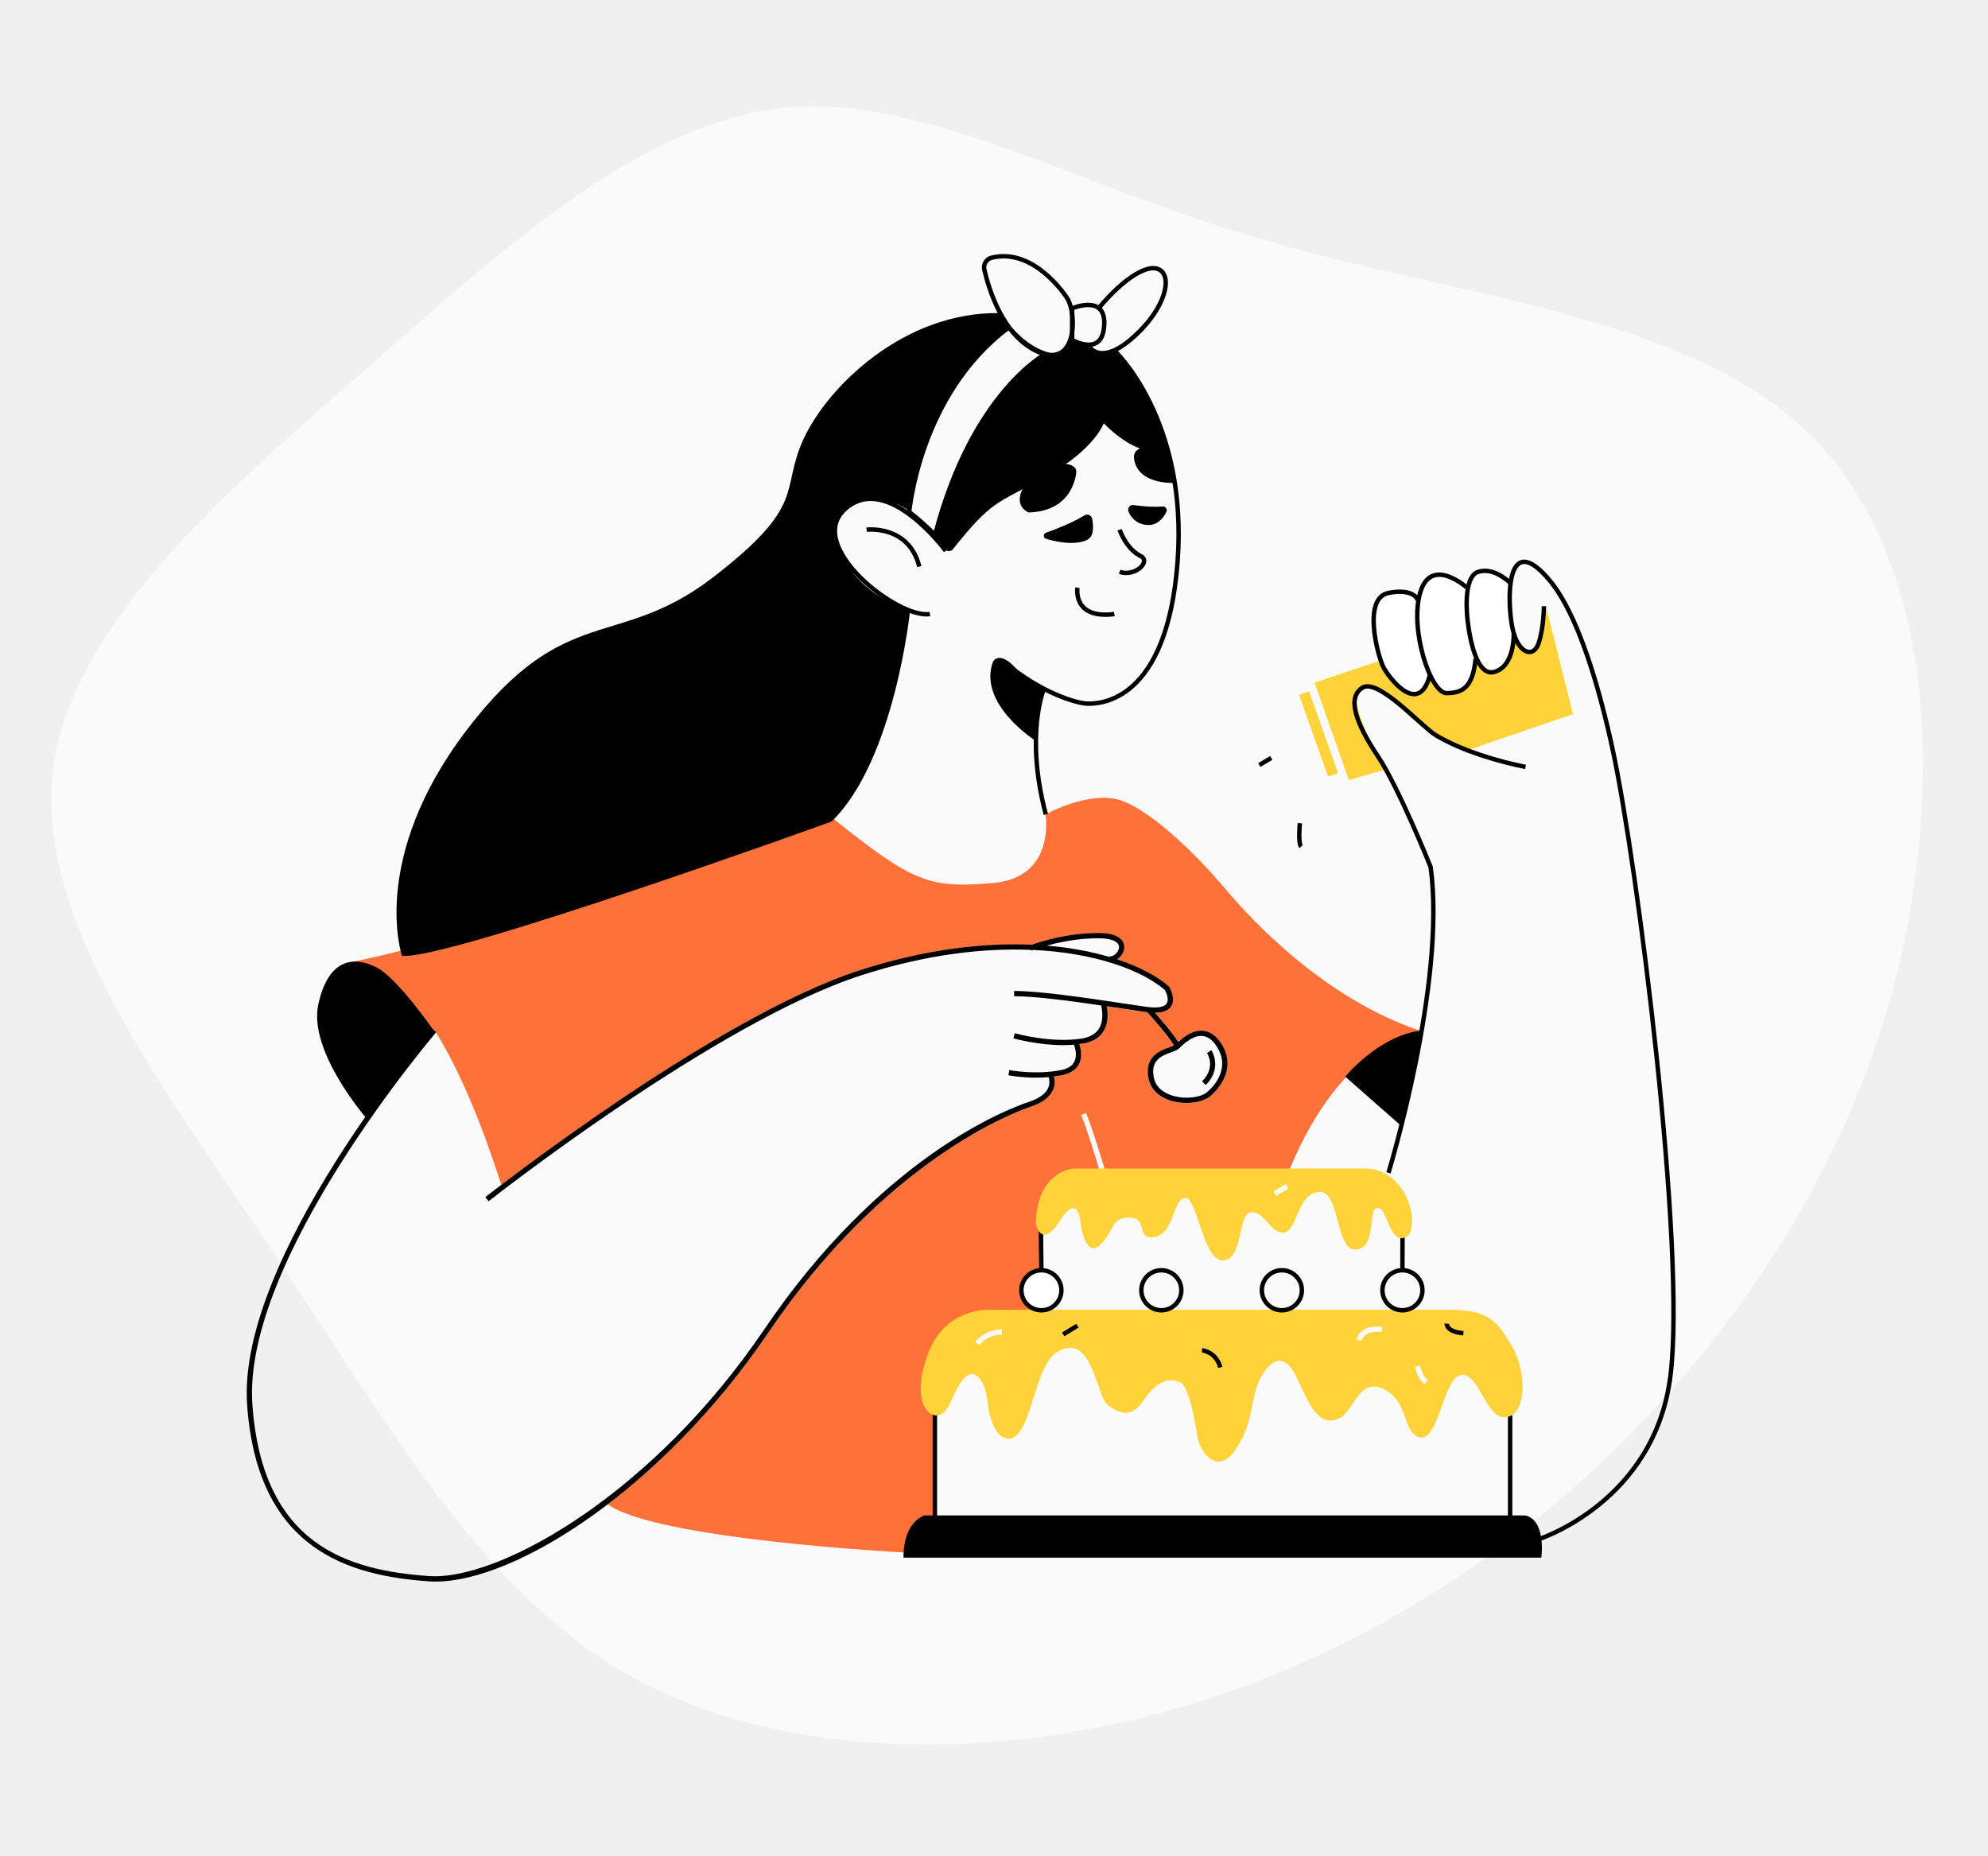
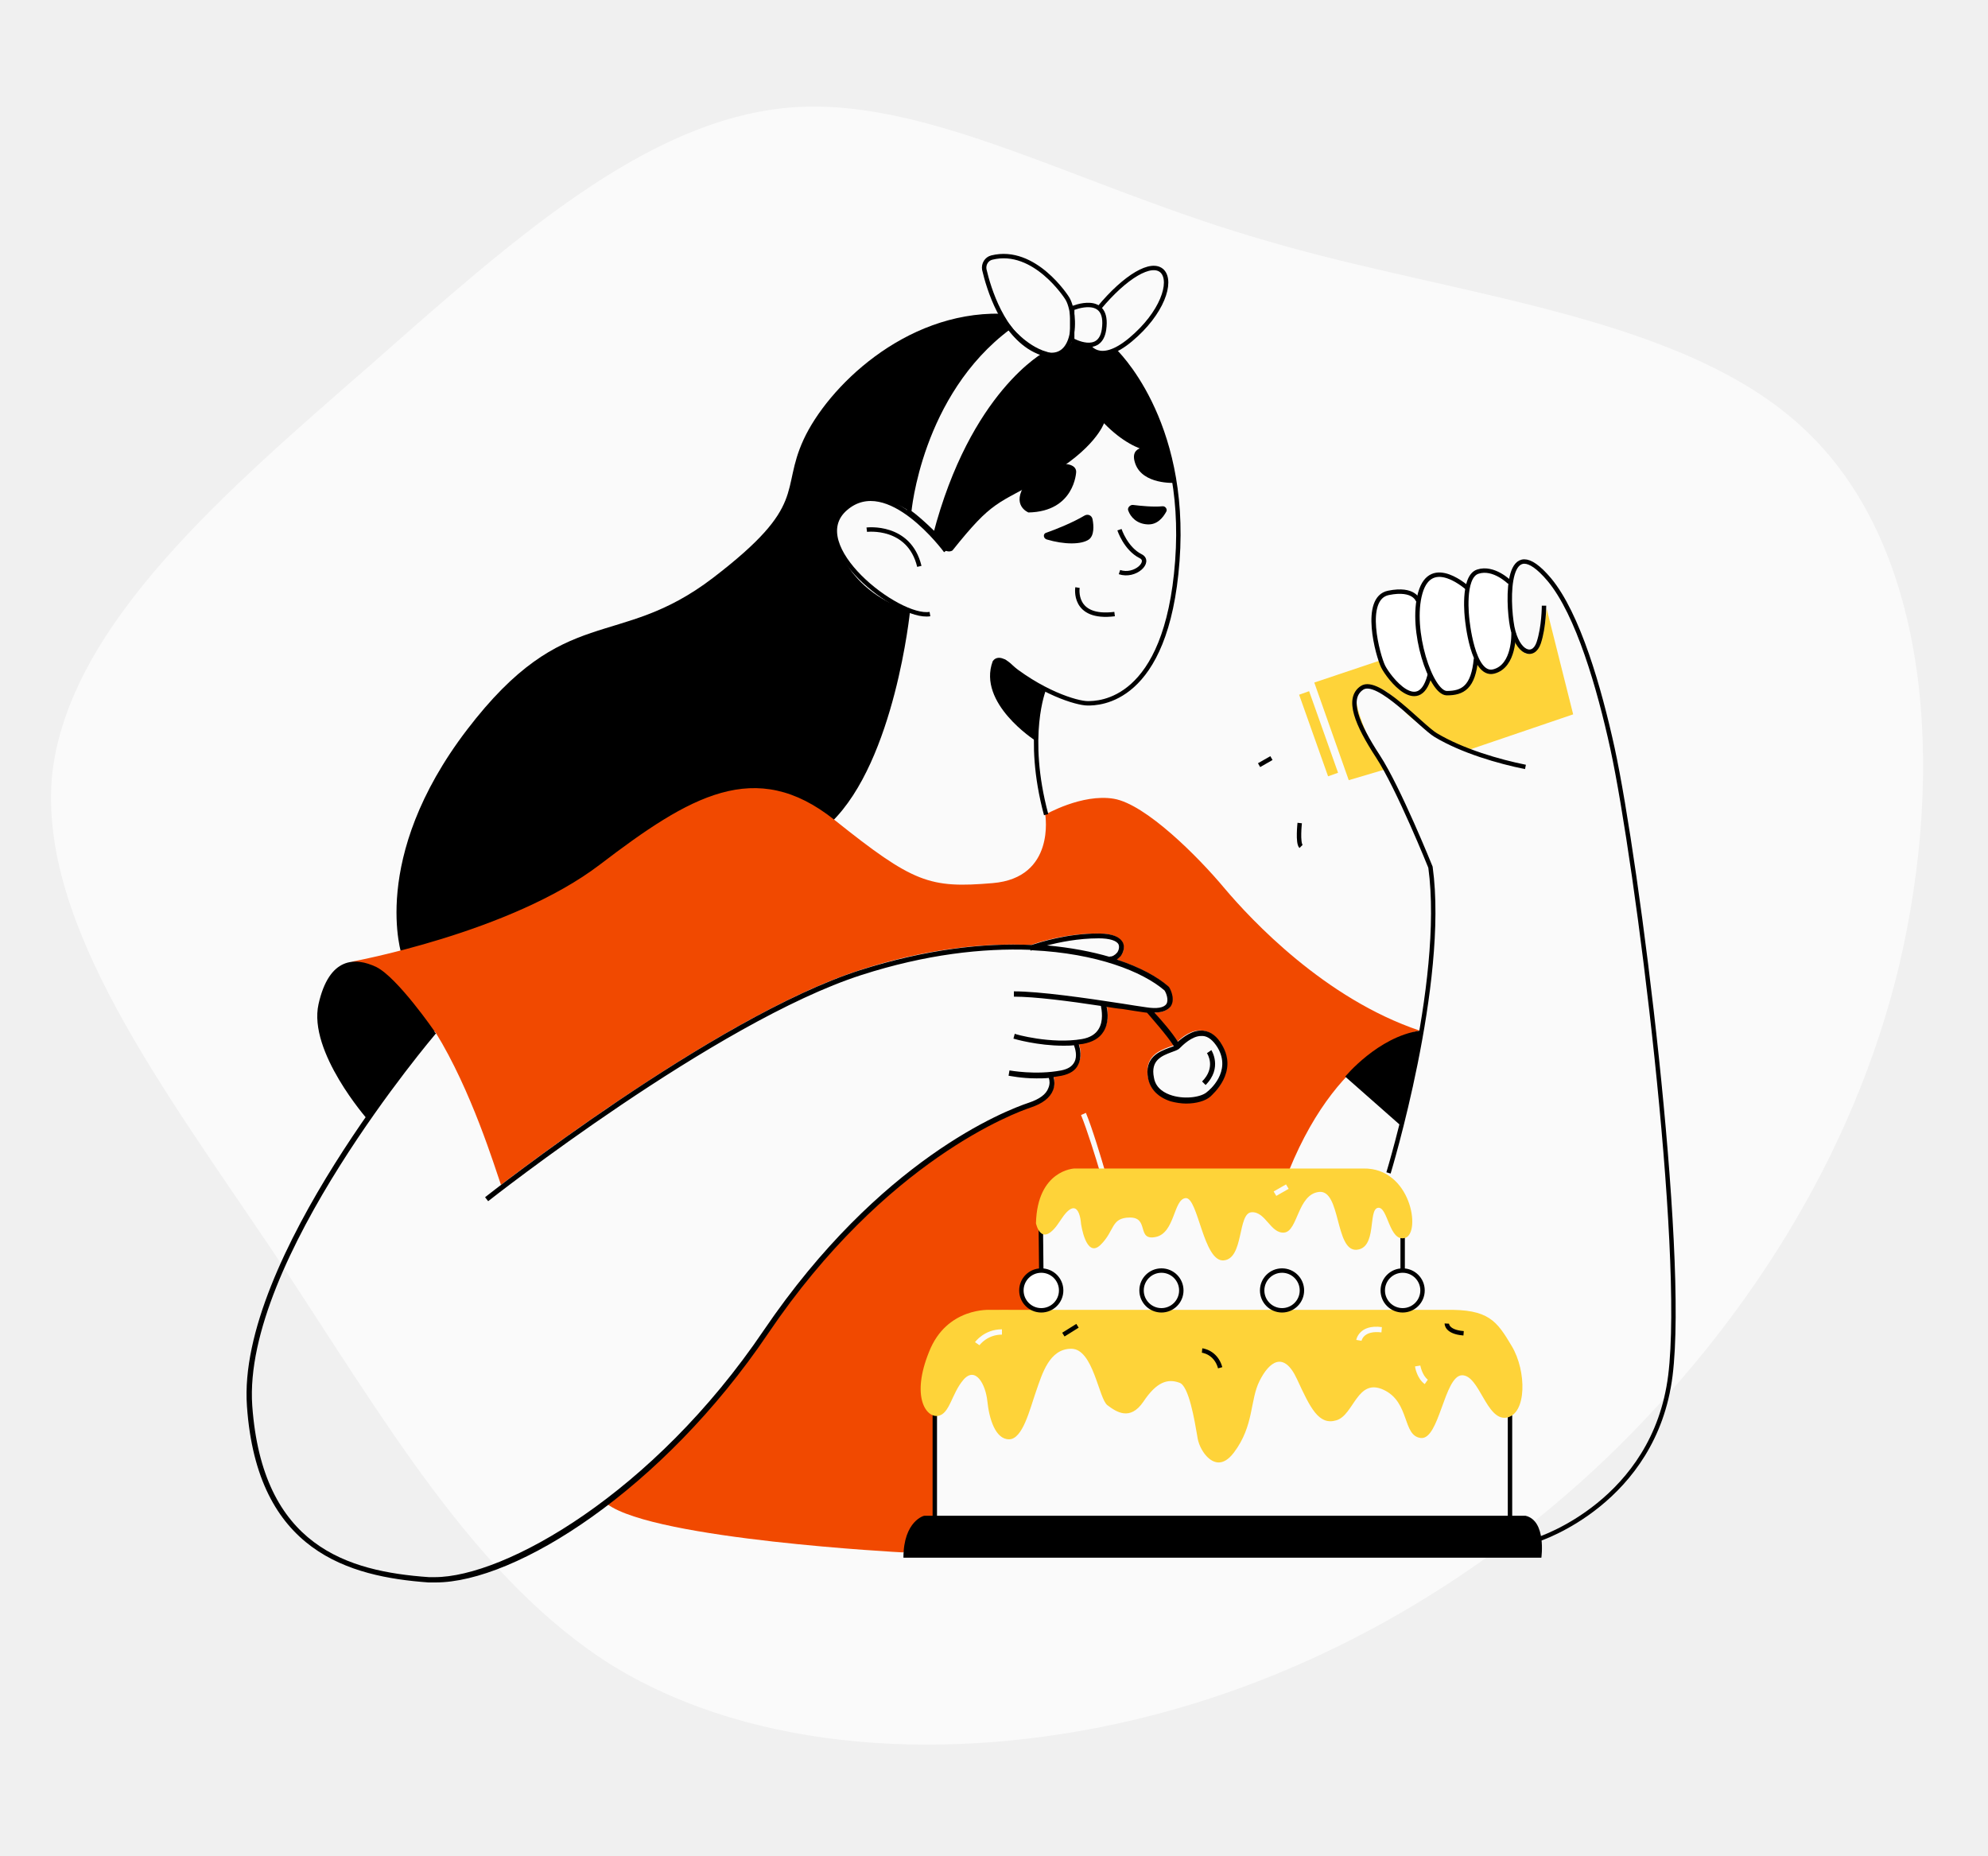
- <svg xmlns="http://www.w3.org/2000/svg" version="1.1" x="0px" y="0px" viewBox="0 0 450 420" style="enable-background:new 0 0 450 420;" xml:space="preserve">
+ <svg xmlns="http://www.w3.org/2000/svg" version="1.1" id="Capa_1" x="0px" y="0px" viewBox="0 0 450 420" style="enable-background:new 0 0 450 420;" xml:space="preserve">
  <style type="text/css">
- 	.st0{display:none;}
- 	.st1{fill:#FAFAFA;}
- 	.st2{fill:#FE7139;}
+ 	.st0{fill:#FAFAFA;}
+ 	.st1{display:none;}
+ 	.st2{fill:#F14900;}
	.st3{fill:none;stroke:#000000;stroke-miterlimit:10;}
	.st4{fill:#FED339;}
- 	.st5{fill:#FAFAFA;stroke:#000000;stroke-miterlimit:10;}
- 	.st6{fill:#FFFFFF;stroke:#000000;stroke-miterlimit:10;}
- 	.st7{fill:#754C24;stroke:#000000;stroke-miterlimit:10;}
- 	.st8{fill:#FFFFFF;}
- 	.st9{fill:none;stroke:#FFFFFF;stroke-width:2;stroke-miterlimit:10;}
- 	.st10{fill:none;}
- 	.st11{fill:#3964FE;}
- 	.st12{fill:none;stroke:#3964FE;stroke-miterlimit:10;}
- 	.st13{fill:none;stroke:#FE7139;stroke-miterlimit:10;}
+ 	.st5{fill:#FFFFFF;stroke:#000000;stroke-miterlimit:10;}
</style>
-   <g id="Capa_2" class="st0">
+   <path class="st0" d="M287,54.6c42.9,12.6,94.8,16.7,122.1,43.2c28,26.9,31.1,76.8,20.8,120.7c-10.4,43.5-35.2,81.7-66.3,111.6  c-30.7,29.3-68.2,50.3-108.2,59.5c-40.4,9.3-84.2,7.1-116.3-12.3c-31.6-19.5-52.4-56.5-76.9-93.4c-25-37.2-53.6-74.7-50.4-108.5  c3.7-33.9,39.3-64.2,72.2-92.9c32.4-28.6,62.1-55.1,94.2-58.1C209.7,21.5,244.2,42.4,287,54.6z" />
+   <path d="M91,216.4c0,0-7.6-22,14.7-51.2s34-17.8,55.7-34.4s15.1-19.6,20.5-31.3s22.7-28.9,44.6-28.5c0,0,0.7,2,1.9,3.2  c0,0-16.8,9.5-22.6,41.5c0,0-9.3-6.7-15.5,0.6c-3.3,3.9,0.5,17.2,15.7,22c0,0-3.4,33.8-17.8,47.8C188.2,186,101.1,217.4,91,216.4z" />
+   <g id="Capa_2_1_" class="st1">
</g>
  <g id="CHICOPAN">
</g>
-   <g id="CHICAPASTEL">
-     <path class="st1" d="M286.95,54.55c42.9,12.6,94.76,16.73,122.15,43.23c27.98,26.89,31.1,76.76,20.75,120.72   c-10.44,43.47-35.22,81.73-66.32,111.59c-30.71,29.27-68.23,50.26-108.16,59.49c-40.42,9.34-84.24,7.13-116.3-12.3   c-31.57-19.52-52.45-56.55-76.86-93.36c-25-37.2-53.62-74.68-50.38-108.5c3.73-33.93,39.34-64.21,72.2-92.91   c32.38-28.6,62.12-55.12,94.15-58.14C209.74,21.46,244.16,42.44,286.95,54.55z" />
+   <path class="st2" d="M277.2,201.1c-6-7.2-17.9-19.1-25.1-20.3s-15.5,3.6-15.5,3.6s2.4,14.3-11.9,15.5s-17.9,0-35.8-14.3  s-32.8-5.4-53.1,10.1c-20.3,15.5-56.3,22-56.3,22c6.5,0.4,12.7,7,18,15.4c0.1-0.1,0.2-0.2,0.2-0.2l0.9,0.8c0,0,0.3-0.3,0,0  c8.1,13.1,13.4,30.5,14.8,34.5c12.3-9.4,53.3-39.6,81.2-48.6c14.8-4.8,27.9-6.2,38.8-5.7c1.9-0.7,8-2.6,15.1-2.6  c3.8,0,5.1,1.1,5.6,2.1c0.5,0.9,0.3,2.1-0.5,3c-0.3,0.3-0.6,0.6-0.9,0.8c5.2,1.7,9.2,3.9,11.7,6.1l0.1,0.1c0.1,0.1,1.6,2.6,0.4,4.4  c-0.6,0.9-1.9,1.4-3.7,1.4c1.4,1.6,4,4.7,5.3,6.6c1.1-1.1,3.4-2.9,5.8-2.5c1.6,0.2,3,1.3,4.2,3.2c3.7,6.1-2,11.1-2.5,11.5  c-1.1,1.1-3.2,1.6-5.5,1.6c-1.2,0-2.4-0.2-3.5-0.5c-2.8-0.8-4.6-2.6-5.1-5.1c-1-4.9,2.6-6.2,4.7-7c0.4-0.1,0.8-0.3,1.1-0.4  c-1.4-2.4-5.5-6.9-6-7.5c-0.1,0-0.3,0-0.4-0.1c-1.6-0.2-3.3-0.5-5.2-0.8c-1.2-0.2-2.4-0.4-3.6-0.5c0.3,1.3,0.5,3.7-0.7,5.6  c-0.9,1.5-2.5,2.5-4.7,2.8c-0.3,0.1-0.6,0.1-0.9,0.1c0.3,1,0.8,2.9-0.1,4.5c-0.7,1.3-1.9,2.2-3.8,2.6c-0.6,0.1-1.2,0.2-1.8,0.3  c0.2,0.7,0.3,1.7-0.1,2.9c-0.7,1.7-2.4,3.1-5.1,4c-3.3,1.1-32.7,11.8-59.4,51.1c-11,16.2-23.9,29.4-36.4,38.9  c10.9,8,66.9,10.9,66.9,10.9s2.7-2,7.2-5.5v-27.4c0,0-3-7.6,2-16.2s21.6-4.9,21.6-4.9s0.7-11.1,0.3-20.8c-0.4-9.7,7.3-11.6,7.3-11.6  l6.1,0c-0.7-2.4-2.9-9.5-4.2-12.6l1.1-0.5c1.4,3.3,3.7,11,4.3,13.1l41.7-0.1c11.9-29.2,29.6-31.6,29.6-31.6  C299.9,226.1,283.2,208.2,277.2,201.1z" />
+   <path class="st3" d="M252.2,79.3c0,0,16.7,15.5,14.3,47.7s-17.9,32.2-20.3,32.2s-10.7-2.4-19.1-9.6" />
+   <path class="st3" d="M253.4,119.9c0,0,1.4,4.3,4.8,6c2.4,1.2-1.2,4.8-4.8,3.6" />
+   <path class="st3" d="M243.9,133c0,0-1.2,7.2,8.4,6" />
+   <path class="st3" d="M214.1,124.7c0,0-13.1-17.9-22.7-9.6s11.9,25.1,19.1,23.9" />
+   <path class="st3" d="M196.2,119.9c0,0,9.6-1.2,11.9,8.3" />
+   <path class="st3" d="M246.3,78.1c0,0,2.4,4.8,9.6-1.2c7.2-6,9.5-13.1,7.2-15.5c-2.4-2.4-8.4,1.2-14.3,8.3" />
+   <path class="st3" d="M242.7,69.8c0,0,8.4-3.6,7.2,4.8c-0.9,6-7.2,2.4-7.2,2.4S242.7,72.2,242.7,69.8" />
+   <path class="st3" d="M241.5,67.4c0,0-7.3-11.5-17-9.1c-1.2,0.3-1.9,1.5-1.7,2.7c1,4.3,4.1,14.6,11.5,18.3  C243.9,84.1,243.9,71,241.5,67.4z" />
+   <path class="st3" d="M236.7,80.1c0,0-16.6,8.8-25,41c0,0-3.6-3.6-5.9-5.2c0,0,2.3-26.7,22.6-41.8C228.4,74.1,231.8,78.6,236.7,80.1z  " />
+   <path class="st3" d="M236.3,156c0,0-4.3,10.5,0.5,28.4" />
+   <path d="M234.3,167.6c0,0-13.1-8.4-9.6-17.9c0,0,1.4-2.7,5.4,1.8c1.6,1.9,6,4.8,6,4.8S234.3,160.5,234.3,167.6z" />
+   <path d="M83.2,253.4c0,0-13.5-15.3-11.1-26.1c2.4-10.7,8.3-10.7,13.1-8.4c4.8,2.4,13.2,14.6,13.2,14.6S84.7,250.8,83.2,253.4z" />
+   <path class="st4" d="M350.1,137.8l6,23.9l-24.1,8.2c0,0-12-5.5-14.9-9.9s-5.8-4.9-8.8-4.3c-4.8,1,5.1,18.5,5.1,18.5l-8.1,2.4  l-7.8-22.1l14.9-5L342,141c0,0,1.5,7,3.9,7C349.5,148,350.1,137.8,350.1,137.8z" />
+   <path class="st5" d="M321,136c0,0-0.8-3-6.7-1.8c-6,1.2-2.4,14.3-1.2,16.7c1.2,2.4,8.4,11.9,10.7,1.2" />
+   <path class="st5" d="M332.4,133.3c0,0-8.4-7.8-10.9,0.9c-2.4,8.4,2.4,22.7,6,22.7s6-1.3,6.6-7.8" />
+   <path class="st5" d="M341.7,131.8c0,0-3.6-3.6-7.2-2.4c-3.6,1.2-2.4,10.7-2.4,10.7s1.2,13.1,6,11.9s4.5-8.7,4.5-8.7" />
+   <path class="st3" d="M348.3,348.4c0,0,26.2-8.4,29.8-37s-7.5-116.2-13.1-142c-3-13.7-7.8-30.4-14.3-38.2c-9.9-11.7-9.5,4.8-8.4,10.7  c1.2,6,4.8,7.2,6,3.6c1.2-3.6,1.2-8.4,1.2-8.4" />
+   <g>
+     <rect x="297.3" y="156.3" transform="matrix(0.9424 -0.3344 0.3344 0.9424 -38.3754 109.3745)" class="st4" width="2.4" height="19.6" />
+   </g>
+   <g>
+     <path d="M276.6,236.5c-1.1-1.9-2.5-3-4.2-3.2c-2.4-0.3-4.6,1.5-5.8,2.5c-1.2-2-3.9-5.1-5.3-6.6c1.8,0,3-0.5,3.7-1.4   c1.2-1.8-0.3-4.3-0.4-4.4l-0.1-0.1c-2.5-2.2-6.5-4.4-11.7-6.1c0.3-0.2,0.6-0.5,0.9-0.8c0.7-1,0.9-2.1,0.5-3c-0.5-1-1.8-2.1-5.6-2.1   c-7.1,0-13.2,2-15.1,2.6c-10.9-0.5-24,1-38.8,5.7c-33.1,10.6-84.4,51-84.9,51.4l0.7,0.9c0.5-0.4,51.6-40.6,84.5-51.2   c14.6-4.7,27.5-6.1,38.2-5.7l0.1,0.2c0,0,0.1-0.1,0.4-0.1c14.5,0.7,24.9,4.8,29.9,9.1c0.4,0.6,1,2.2,0.4,3.1   c-0.6,0.8-2.1,1.1-4.6,0.7c-1.5-0.2-3.3-0.5-5.2-0.8c-8.4-1.3-18.9-2.8-24.7-2.8v1.2c4.7,0,12.5,1,19.7,2.1c0.2,1,0.6,3.4-0.5,5.2   c-0.7,1.2-2,2-3.8,2.3c-6.9,1.2-15.2-1.1-15.2-1.2l-0.3,1.1c0.3,0.1,5.5,1.6,11.3,1.6c0.8,0,1.6,0,2.4-0.1c0.3,0.8,0.8,2.5,0.1,3.8   c-0.5,1-1.5,1.6-3,1.9c-5.8,1.1-11.6,0-11.7,0l-0.2,1.2c0.2,0,2.8,0.6,6.3,0.6c0.9,0,1.9,0,2.8-0.1c0.2,0.5,0.3,1.4-0.1,2.3   c-0.5,1.4-2,2.5-4.4,3.3c-5.4,1.8-33.7,12.8-60,51.5c-25.1,37.1-58.7,55.9-74.5,55.9c-0.4,0-0.9,0-1.3,0c-18.5-1.3-37.7-7-40-38.8   c-2.3-32.8,41.2-83.8,41.6-84.3l-0.9-0.8c-0.4,0.5-44.3,51.9-41.9,85.2c2.3,33,23.2,38.6,41.1,39.9c0.5,0,1,0,1.6,0   c18.2,0,51.4-21,75.3-56.4c26.6-39.3,56.1-50,59.4-51.1c2.7-0.9,4.4-2.2,5.1-4c0.4-1.1,0.3-2.1,0.1-2.9c0.6-0.1,1.2-0.2,1.8-0.3   c1.9-0.4,3.2-1.2,3.8-2.6c0.8-1.6,0.4-3.5,0.1-4.5c0.3,0,0.6-0.1,0.9-0.1c2.2-0.4,3.8-1.3,4.7-2.8c1.2-1.9,1-4.3,0.7-5.6   c1.2,0.2,2.4,0.4,3.6,0.5c1.9,0.3,3.7,0.6,5.2,0.8c0.1,0,0.3,0,0.4,0.1c0.5,0.6,4.6,5.2,6,7.5c-0.3,0.1-0.7,0.3-1.1,0.4   c-2.1,0.8-5.7,2.1-4.7,7c0.5,2.4,2.3,4.2,5.1,5.1c1.1,0.3,2.4,0.5,3.5,0.5c2.3,0,4.4-0.6,5.5-1.6   C274.6,247.6,280.3,242.7,276.6,236.5z M248.7,212.4c2.4,0,4.1,0.5,4.5,1.4c0.2,0.5,0.1,1.2-0.3,1.8c-0.5,0.6-1.2,1-1.7,0.9l0,0.1   c-4.1-1.2-8.8-2.1-14.2-2.6C239.8,213.3,244,212.4,248.7,212.4z M273.3,247.1L273.3,247.1c-1.2,1.2-4.8,1.8-7.9,0.9   c-1.7-0.5-3.8-1.6-4.2-4.1c-0.8-3.9,1.8-4.9,3.9-5.7c0.8-0.3,1.5-0.5,1.9-0.9c0.7-0.7,2.8-2.8,4.9-2.8c0.1,0,0.3,0,0.4,0   c1.2,0.1,2.3,1,3.3,2.6C278.9,242.6,273.6,246.9,273.3,247.1z" />
+     <path d="M273.2,238.4c0.1,0.1,2.1,3.2-1.1,6.4l0.8,0.8c3.9-3.9,1.3-7.9,1.3-7.9L273.2,238.4z" />
+   </g>
+   <path d="M264.4,102.3c0,0-6.3,1.9-14.5-6.5c0,0-2,5.9-13.2,12.2s-11.9,5.1-21.1,16.6c0,0-1.3,0.9-2.5-0.9c-1.2-1.8-1.7-2.4-1.7-2.4  s6-28.2,24.6-40.8c0,0,5.2,0.7,6.7-3.4c0,0,3,1.4,4.4,1.2c0,0,1,3,5.2,1.2C252.2,79.3,262.3,90.1,264.4,102.3z" />
+   <path class="st3" d="M314.3,265.5c0,0,13.1-43,9.5-69.2c0,0-7.2-17.9-11.9-25.1s-7.2-13.1-3.6-15.5c3.6-2.4,13.5,8.8,16.7,10.7  c6,3.6,14.3,6,20.3,7.2" />
+   <path d="M321.4,233.3c0,0-2.3,17.3-4.2,21.6l-12.7-11.2C304.5,243.7,311.9,234.7,321.4,233.3z" />
+   <path d="M236.8,120.6c2.3-0.8,6-2.3,8.7-3.9c0.7-0.4,1.6-0.1,1.8,0.8c0.3,1.5,0.4,3.7-0.8,4.6c-1.7,1.2-5.6,1.2-9.6,0  C236.1,121.8,236.1,120.8,236.8,120.6z" />
+   <path d="M256.5,114.3c1.6,0.2,4.5,0.5,6.6,0.3c0.7-0.1,1.2,0.7,0.9,1.2c-0.7,1.3-2,3-4.2,2.9c-2.5-0.1-3.9-1.7-4.4-3.1  C255.1,115,255.8,114.2,256.5,114.3z" />
+   <path d="M243.6,106.8c0,0-0.3,9-10.8,9.2c0,0-4.1-1.6-0.6-6.6C235.7,104.5,243.6,103.8,243.6,106.8z" />
+   <path d="M265.8,109.3c0,0-7.1,0.4-8.8-4.3c-1.7-4.7,3.9-3.7,3.9-3.7l3.4,0.3C264.3,101.6,266,108,265.8,109.3z" />
+   <line class="st3" x1="285" y1="173.2" x2="287.8" y2="171.6" />
+   <path class="st3" d="M294.2,186.3c0,0-0.5,4.5,0.3,5.3" />
+   <g>
+     <path d="M204.5,352.6h144.4c0,0,1.2-8.4-3.6-9.5h-136C209.3,343,204.5,344.2,204.5,352.6z" />
+     <line class="st3" x1="341.8" y1="344" x2="341.8" y2="320.4" />
+     <line class="st3" x1="211.6" y1="344.6" x2="211.6" y2="320" />
+     <line class="st3" x1="235.7" y1="287.5" x2="235.6" y2="278" />
+     <line class="st3" x1="317.5" y1="279.5" x2="317.5" y2="287.5" />
+     <path class="st4" d="M308.6,264.5h-65.4c0,0-8.4,0.3-8.7,12.4c0,0,1.2,6.1,5.5-0.6s4.7,0.7,4.7,0.7s1.1,8,4.4,4.8   c3.3-3.2,2.3-6.2,6.7-6.2s1.4,5.3,5.8,4.4s4-8.6,6.8-8.8s4,14.5,8.6,14.1c4.6-0.4,3.1-10.7,6.3-10.9s4.3,4.9,7.4,4.6s3-8.7,7.9-9.2   s3.6,13.3,8.4,13.1c4.8-0.3,2.6-9.1,4.9-9.5s2.5,7.9,6.2,6.8C321.7,279,319.4,264.3,308.6,264.5z M288.9,270.7l-0.6-1l2.8-1.6   l0.6,1L288.9,270.7z" />
    <g>
-       <path class="st2" d="M277.24,201.07c-5.97-7.16-17.9-19.09-25.06-20.28c-7.16-1.19-15.51,3.58-15.51,3.58s2.39,14.32-11.93,15.51    c-14.32,1.19-17.9,0-35.8-14.32c-17.9-14.32-32.81-5.37-53.1,10.14c-20.28,15.51-56.26,22.04-56.26,22.04    c6.52,0.41,12.73,7.04,18.02,15.4c0.12-0.14,0.19-0.22,0.2-0.24l0.9,0.78c-0.02,0.03,0.26-0.31,0,0    c8.06,13.13,13.43,30.47,14.77,34.51c12.35-9.4,53.27-39.59,81.25-48.59c14.78-4.75,27.9-6.21,38.81-5.73    c1.86-0.67,7.96-2.65,15.07-2.65c3.76,0,5.12,1.15,5.59,2.11c0.46,0.93,0.28,2.05-0.46,3.02c-0.27,0.34-0.58,0.61-0.91,0.83    c5.19,1.72,9.15,3.9,11.69,6.12l0.12,0.14c0.06,0.11,1.57,2.65,0.4,4.41c-0.62,0.94-1.85,1.41-3.66,1.42    c1.39,1.57,4.04,4.67,5.27,6.64c1.15-1.08,3.35-2.85,5.76-2.54c1.61,0.2,3.01,1.27,4.17,3.19c3.67,6.12-2.04,11.1-2.5,11.49    c-1.07,1.06-3.22,1.64-5.49,1.64c-1.19,0-2.42-0.16-3.55-0.5c-2.79-0.84-4.59-2.64-5.07-5.05c-0.99-4.94,2.57-6.25,4.7-7.04    c0.39-0.14,0.78-0.29,1.07-0.43c-1.42-2.36-5.52-6.94-6.04-7.52c-0.14-0.02-0.27-0.03-0.41-0.05c-1.56-0.22-3.32-0.49-5.2-0.77    c-1.16-0.17-2.35-0.35-3.57-0.53c0.26,1.34,0.46,3.68-0.7,5.61c-0.92,1.52-2.48,2.48-4.66,2.84c-0.28,0.05-0.57,0.06-0.85,0.1    c0.34,1.02,0.75,2.88-0.06,4.51c-0.66,1.31-1.95,2.17-3.84,2.55c-0.62,0.12-1.23,0.22-1.84,0.29c0.19,0.72,0.3,1.74-0.13,2.86    c-0.66,1.74-2.39,3.08-5.12,3.99c-3.27,1.09-32.74,11.79-59.36,51.08c-10.96,16.18-23.86,29.35-36.36,38.88    c10.91,7.98,66.89,10.9,66.89,10.9s2.7-2.02,7.16-5.48v-27.44c0,0-2.97-7.56,2.03-16.21c5-8.65,21.61-4.86,21.61-4.86    s0.68-11.08,0.27-20.8c-0.41-9.73,7.29-11.62,7.29-11.62l6.06-0.02c-0.73-2.44-2.87-9.52-4.18-12.58l1.1-0.47    c1.42,3.31,3.71,10.96,4.33,13.05l41.7-0.11c11.93-29.21,29.56-31.58,29.56-31.58C299.91,226.13,283.21,208.23,277.24,201.07z" />
-       <path class="st3" d="M252.24,79.33c0,0,16.71,15.51,14.32,47.73s-17.9,32.22-20.28,32.22s-10.74-2.39-19.09-9.55" />
-       <path class="st3" d="M253.43,119.9c0,0,1.4,4.28,4.77,5.97c2.39,1.19-1.19,4.77-4.77,3.58" />
-       <path class="st3" d="M243.89,133.03c0,0-1.19,7.16,8.35,5.97" />
-       <path class="st3" d="M214.06,124.68c0,0-13.13-17.9-22.67-9.55s11.93,25.06,19.09,23.86" />
-       <path class="st3" d="M196.16,119.9c0,0,9.55-1.19,11.93,8.35" />
-       <path class="st3" d="M246.27,78.14c0,0,2.39,4.77,9.55-1.19c7.16-5.97,9.55-13.13,7.16-15.51c-2.39-2.39-8.35,1.19-14.32,8.35" />
-       <path class="st3" d="M242.69,69.79c0,0,8.35-3.58,7.16,4.77c-0.86,6.02-7.16,2.39-7.16,2.39S242.69,72.18,242.69,69.79" />
-       <path class="st3" d="M241.5,67.4c0,0-7.3-11.47-17.02-9.07c-1.2,0.3-1.95,1.5-1.67,2.71c1,4.34,4.1,14.58,11.53,18.29    C243.89,84.11,243.89,70.98,241.5,67.4z" />
-       <path class="st3" d="M236.67,80.13c0,0-16.65,8.75-25,40.96c0,0-3.58-3.58-5.86-5.17c0,0,2.26-26.73,22.56-41.81    C228.36,74.12,231.84,78.55,236.67,80.13z" />
-       <path class="st3" d="M236.27,155.98c0,0-4.31,10.46,0.46,28.36" />
-       <path d="M234.34,167.63c0,0-13.13-8.35-9.55-17.9c0,0,1.44-2.72,5.37,1.79c1.64,1.89,5.97,4.77,5.97,4.77    S234.34,160.47,234.34,167.63z" />
-       <path d="M83.15,253.38c0,0-13.47-15.34-11.09-26.08c2.39-10.74,8.35-10.74,13.13-8.35c4.77,2.39,13.18,14.58,13.18,14.58    S84.69,250.82,83.15,253.38z" />
-       <path class="st4" d="M350.08,137.8l5.97,23.86l-24.08,8.23c0,0-12.03-5.53-14.86-9.86c-2.83-4.33-5.81-4.93-8.79-4.33    c-4.82,0.96,5.14,18.52,5.14,18.52l-8.13,2.36l-7.76-22.07l14.94-5.01l29.45-8.51c0,0,1.55,6.96,3.94,6.96    C349.49,147.95,350.08,137.8,350.08,137.8z" />
-       <path class="st6" d="M321.03,135.99c0,0-0.78-2.96-6.74-1.77c-5.97,1.19-2.39,14.32-1.19,16.71c1.19,2.39,8.35,11.93,10.74,1.19" />
-       <path class="st6" d="M332.38,133.29c0,0-8.43-7.8-10.93,0.93c-2.39,8.35,2.39,22.67,5.97,22.67s6.01-1.28,6.59-7.8" />
-       <path class="st6" d="M341.73,131.84c0,0-3.58-3.58-7.16-2.39c-3.58,1.19-2.39,10.74-2.39,10.74s1.19,13.13,5.97,11.93    s4.49-8.7,4.49-8.7" />
-       <path class="st3" d="M348.29,348.41c0,0,26.25-8.35,29.83-36.99c3.58-28.64-7.51-116.18-13.13-141.99    c-2.98-13.72-7.76-30.43-14.32-38.18c-9.87-11.67-9.55,4.77-8.35,10.74c1.19,5.97,4.77,7.16,5.97,3.58    c1.19-3.58,1.19-8.35,1.19-8.35" />
-       <g>
-         <rect x="297.28" y="156.33" transform="matrix(0.9424 -0.3344 0.3344 0.9424 -38.3755 109.3791)" class="st4" width="2.39" height="19.62" />
-       </g>
-       <g>
-         <path d="M276.62,236.53c-1.15-1.92-2.55-3-4.17-3.19c-2.41-0.31-4.6,1.46-5.76,2.54c-1.23-1.97-3.88-5.07-5.27-6.64     c1.81-0.01,3.04-0.48,3.66-1.42c1.16-1.75-0.34-4.3-0.4-4.41l-0.12-0.14c-2.53-2.22-6.5-4.4-11.69-6.12     c0.33-0.22,0.64-0.49,0.91-0.83c0.74-0.97,0.92-2.1,0.46-3.02c-0.47-0.96-1.83-2.11-5.59-2.11c-7.11,0-13.21,1.98-15.07,2.65     c-10.91-0.47-24.03,0.98-38.81,5.73c-33.13,10.65-84.39,51-84.91,51.41l0.74,0.94c0.51-0.41,51.61-40.63,84.53-51.21     c14.58-4.69,27.51-6.14,38.23-5.7l0.07,0.16c0.01,0,0.15-0.06,0.39-0.15c14.49,0.67,24.92,4.8,29.87,9.08     c0.35,0.62,0.98,2.17,0.39,3.06c-0.56,0.84-2.15,1.09-4.61,0.74c-1.55-0.22-3.31-0.48-5.2-0.77c-8.4-1.26-18.85-2.82-24.72-2.82     v1.19c4.71,0,12.47,1.03,19.71,2.09c0.24,1.02,0.62,3.39-0.46,5.19c-0.73,1.21-2.02,1.97-3.83,2.28     c-6.94,1.16-15.17-1.15-15.25-1.18l-0.33,1.15c0.27,0.08,5.52,1.55,11.28,1.55c0.81,0,1.62-0.04,2.44-0.1     c0.28,0.76,0.76,2.47,0.08,3.83c-0.48,0.96-1.49,1.61-3.01,1.91c-5.77,1.15-11.64,0.01-11.7,0l-0.23,1.17     c0.16,0.03,2.79,0.55,6.28,0.55c0.9,0,1.85-0.03,2.84-0.12c0.16,0.53,0.31,1.4-0.05,2.31c-0.54,1.38-2.01,2.48-4.37,3.27     c-5.4,1.8-33.69,12.75-59.97,51.54c-25.11,37.07-58.73,55.87-74.54,55.86c-0.44,0-0.87-0.01-1.29-0.04     c-18.51-1.32-37.74-6.97-40.02-38.82c-2.34-32.78,41.18-83.78,41.62-84.29l-0.9-0.78c-0.44,0.52-44.28,51.88-41.91,85.15     c2.35,32.96,23.21,38.65,41.12,39.93c0.51,0.04,1.02,0.05,1.55,0.05c18.16,0,51.37-21,75.35-56.4     c26.61-39.28,56.08-49.99,59.36-51.08c2.73-0.91,4.45-2.25,5.12-3.99c0.43-1.11,0.32-2.14,0.13-2.86     c0.61-0.08,1.22-0.17,1.84-0.29c1.89-0.38,3.19-1.24,3.84-2.55c0.81-1.62,0.4-3.48,0.06-4.51c0.28-0.04,0.57-0.05,0.85-0.1     c2.18-0.36,3.75-1.32,4.66-2.84c1.16-1.93,0.96-4.28,0.7-5.61c1.22,0.18,2.41,0.36,3.57,0.53c1.88,0.28,3.65,0.55,5.2,0.77     c0.14,0.02,0.27,0.03,0.41,0.05c0.53,0.58,4.63,5.16,6.04,7.52c-0.29,0.14-0.68,0.29-1.07,0.43c-2.13,0.78-5.68,2.09-4.7,7.04     c0.48,2.41,2.28,4.2,5.07,5.05c1.13,0.34,2.35,0.5,3.55,0.5c2.27,0,4.42-0.59,5.49-1.64     C274.58,247.63,280.29,242.65,276.62,236.53z M248.66,212.38c2.42,0,4.07,0.53,4.52,1.44c0.25,0.51,0.12,1.17-0.34,1.77     c-0.47,0.61-1.16,0.97-1.67,0.87l-0.03,0.15c-4.08-1.2-8.83-2.12-14.19-2.56C239.79,213.27,244.04,212.38,248.66,212.38z      M273.34,247.11l-0.05,0.04c-1.18,1.17-4.79,1.8-7.87,0.86c-1.66-0.5-3.75-1.63-4.25-4.14c-0.79-3.94,1.83-4.91,3.94-5.68     c0.82-0.3,1.47-0.54,1.86-0.94c0.7-0.7,2.76-2.76,4.92-2.76c0.13,0,0.27,0.01,0.4,0.02c1.23,0.15,2.34,1.03,3.29,2.62     C278.86,242.59,273.57,246.93,273.34,247.11z" />
-         <path d="M273.22,238.36c0.09,0.13,2.06,3.23-1.12,6.41l0.84,0.84c3.88-3.88,1.29-7.87,1.27-7.91L273.22,238.36z" />
-       </g>
-       <path d="M264.36,102.29c0,0-6.28,1.89-14.52-6.48c0,0-1.96,5.88-13.24,12.16s-11.89,5.07-21.07,16.55c0,0-1.28,0.88-2.5-0.95    c-1.22-1.82-1.69-2.43-1.69-2.43s6.01-28.16,24.65-40.79c0,0,5.22,0.65,6.7-3.39c0,0,2.96,1.43,4.38,1.16c0,0,1.01,2.99,5.17,1.23    C252.24,79.33,262.34,90.06,264.36,102.29z" />
-       <path d="M90.99,216.36c0,0-7.56-22.02,14.72-51.2s34.04-17.83,55.65-34.45s15.13-19.59,20.53-31.34s22.69-28.91,44.58-28.5    c0,0,0.68,1.96,1.89,3.24c0,0-16.75,9.52-22.63,41.47c0,0-9.27-6.72-15.47,0.61c-3.31,3.92,0.54,17.16,15.74,22.02    c0,0-3.44,33.84-17.76,47.75C188.25,185.97,101.12,217.44,90.99,216.36z" />
-       <path class="st3" d="M314.29,265.48c0,0,13.13-42.96,9.55-69.21c0,0-7.16-17.9-11.93-25.06c-4.77-7.16-7.16-13.13-3.58-15.51    c3.58-2.39,13.47,8.8,16.71,10.74c5.97,3.58,14.32,5.97,20.28,7.16" />
-       <path d="M321.39,233.29c0,0-2.3,17.34-4.19,21.58l-12.7-11.17C304.51,243.7,311.89,234.67,321.39,233.29z" />
-       <path d="M236.76,120.59c2.27-0.81,6.03-2.27,8.67-3.91c0.71-0.44,1.64-0.07,1.8,0.75c0.28,1.54,0.41,3.71-0.83,4.57    c-1.74,1.21-5.6,1.19-9.6-0.03C236.13,121.78,236.11,120.83,236.76,120.59z" />
-       <path d="M256.55,114.32c1.65,0.23,4.46,0.53,6.62,0.32c0.67-0.07,1.16,0.65,0.85,1.25c-0.68,1.33-1.99,3.03-4.19,2.95    c-2.47-0.09-3.85-1.67-4.4-3.08C255.15,115,255.75,114.21,256.55,114.32z" />
-       <path d="M243.63,106.75c0,0-0.34,8.98-10.81,9.25c0,0-4.05-1.55-0.61-6.55C235.66,104.45,243.56,103.84,243.63,106.75z" />
-       <path d="M265.78,109.31c0,0-7.09,0.41-8.78-4.26c-1.69-4.66,3.85-3.71,3.85-3.71l3.44,0.27    C264.3,101.61,265.98,108.03,265.78,109.31z" />
-       <line class="st3" x1="285.05" y1="173.18" x2="287.76" y2="171.56" />
-       <path class="st3" d="M294.24,186.33c0,0-0.45,4.5,0.27,5.31" />
-       <g>
-         <path d="M204.51,352.58h144.38c0,0,1.19-8.35-3.58-9.55H209.28C209.28,343.04,204.51,344.23,204.51,352.58z" />
-         <line class="st3" x1="341.83" y1="344.02" x2="341.83" y2="320.38" />
-         <line class="st3" x1="211.61" y1="344.56" x2="211.61" y2="319.97" />
-         <line class="st7" x1="235.73" y1="287.54" x2="235.61" y2="278.03" />
-         <line class="st3" x1="317.47" y1="279.54" x2="317.45" y2="287.54" />
-         <path class="st4" d="M308.56,264.5h-65.38c0,0-8.38,0.27-8.74,12.43c0,0,1.17,6.12,5.49-0.63c4.32-6.75,4.68,0.72,4.68,0.72     s1.08,8.01,4.41,4.77c3.33-3.24,2.34-6.21,6.66-6.21c4.32,0,1.35,5.31,5.76,4.41c4.41-0.9,4.05-8.65,6.84-8.83     c2.79-0.18,4.05,14.5,8.65,14.14c4.59-0.36,3.15-10.72,6.3-10.9c3.15-0.18,4.32,4.86,7.38,4.59c3.06-0.27,2.97-8.74,7.92-9.19     c4.95-0.45,3.6,13.33,8.38,13.06c4.77-0.27,2.61-9.1,4.86-9.46s2.52,7.92,6.21,6.75C321.71,279,319.36,264.32,308.56,264.5z      M288.87,270.69l-0.6-1.03l2.79-1.62l0.6,1.03L288.87,270.69z" />
-         <g>
-           <path class="st4" d="M342.24,304.71c-3.38-5.67-5.2-8.36-14.99-8.24H224.18c0,0-9.86-0.68-13.91,9.46      c-4.05,10.13-0.68,14.86,2.03,14.45c2.7-0.41,3.11-5.13,5.81-8.24s5,0.95,5.4,4.86c0.41,3.92,1.76,8.65,4.86,8.65      c3.11,0,4.73-6.75,6.08-10.81c1.35-4.05,2.97-9.73,7.97-9.73c5,0,6.21,11.35,8.24,12.83c2.03,1.49,5.13,3.65,8.1-0.81      c2.97-4.46,5.54-5.27,8.24-4.32c2.08,0.73,3.44,8.45,3.96,11.95c0.25,1.72,0.95,3.38,2.14,4.65c1.47,1.57,3.67,2.55,6.19-0.79      c4.59-6.08,3.65-11.75,5.81-16.21c2.16-4.46,5.54-6.89,8.51-0.41c2.97,6.48,4.86,10.54,8.92,9.32      c4.05-1.22,4.73-9.73,10.67-6.89c5.94,2.84,4.19,10.4,8.38,10.94c4.19,0.54,5.27-14.05,9.32-14.18      c4.05-0.14,5.54,10.27,10.13,9.59C345.62,320.11,345.62,310.38,342.24,304.71z M226.79,302.11c-3.32,0-5.03,2.27-5.1,2.37      l-0.96-0.7c0.08-0.12,2.11-2.86,6.07-2.86V302.11z M312.71,301.56c-4-0.54-4.45,1.83-4.46,1.93l-1.18-0.18      c0.01-0.04,0.59-3.65,5.8-2.94L312.71,301.56z M322.53,313.34c-1.8-1.3-2.21-3.89-2.22-4l1.18-0.18c0,0.02,0.35,2.2,1.74,3.21      L322.53,313.34z" />
-           <line class="st3" x1="240.66" y1="302.05" x2="243.9" y2="300.07" />
-           <path class="st3" d="M272.09,305.65c0,0,3.15,0.27,4.14,3.87" />
-           <path class="st3" d="M327.47,299.62c0,0-0.09,1.89,3.78,2.16" />
-         </g>
-         <circle class="st6" cx="235.73" cy="292.06" r="4.53" />
-         <circle class="st3" cx="262.88" cy="292.06" r="4.53" />
-         <circle class="st3" cx="290.16" cy="292.06" r="4.53" />
-         <circle class="st3" cx="317.45" cy="292.06" r="4.53" />
-       </g>
+       <path class="st4" d="M342.2,304.7c-3.4-5.7-5.2-8.4-15-8.2H224.2c0,0-9.9-0.7-13.9,9.5c-4.1,10.1-0.7,14.9,2,14.5    c2.7-0.4,3.1-5.1,5.8-8.2s5,1,5.4,4.9c0.4,3.9,1.8,8.6,4.9,8.6c3.1,0,4.7-6.8,6.1-10.8c1.4-4,3-9.7,8-9.7s6.2,11.4,8.2,12.8    c2,1.5,5.1,3.6,8.1-0.8c3-4.5,5.5-5.3,8.2-4.3c2.1,0.7,3.4,8.5,4,12c0.2,1.7,1,3.4,2.1,4.6c1.5,1.6,3.7,2.5,6.2-0.8    c4.6-6.1,3.6-11.8,5.8-16.2s5.5-6.9,8.5-0.4s4.9,10.5,8.9,9.3c4-1.2,4.7-9.7,10.7-6.9s4.2,10.4,8.4,10.9s5.3-14,9.3-14.2    c4-0.1,5.5,10.3,10.1,9.6C345.6,320.1,345.6,310.4,342.2,304.7z M226.8,302.1c-3.3,0-5,2.3-5.1,2.4l-1-0.7    c0.1-0.1,2.1-2.9,6.1-2.9L226.8,302.1L226.8,302.1z M312.7,301.6c-4-0.5-4.5,1.8-4.5,1.9l-1.2-0.2c0,0,0.6-3.6,5.8-2.9    L312.7,301.6z M322.5,313.3c-1.8-1.3-2.2-3.9-2.2-4l1.2-0.2c0,0,0.4,2.2,1.7,3.2L322.5,313.3z" />
+       <line class="st3" x1="240.7" y1="302.1" x2="243.9" y2="300.1" />
+       <path class="st3" d="M272.1,305.7c0,0,3.1,0.3,4.1,3.9" />
+       <path class="st3" d="M327.5,299.6c0,0-0.1,1.9,3.8,2.2" />
    </g>
+     <circle class="st5" cx="235.7" cy="292.1" r="4.5" />
+     <circle class="st3" cx="262.9" cy="292.1" r="4.5" />
+     <circle class="st3" cx="290.2" cy="292.1" r="4.5" />
+     <circle class="st3" cx="317.5" cy="292.1" r="4.5" />
  </g>
  <g id="CHICAMOBIL">
</g>
  <g id="CHICOREVIEW">
</g>
  <g id="CHICAESTADISTICAS">
</g>
  <g id="HAMBURGUESA">
</g>
  <g id="PIZZA">
</g>
  <g id="TACO">
</g>
  <g id="POKE">
</g>
  <g id="INDIO">
</g>
</svg>
